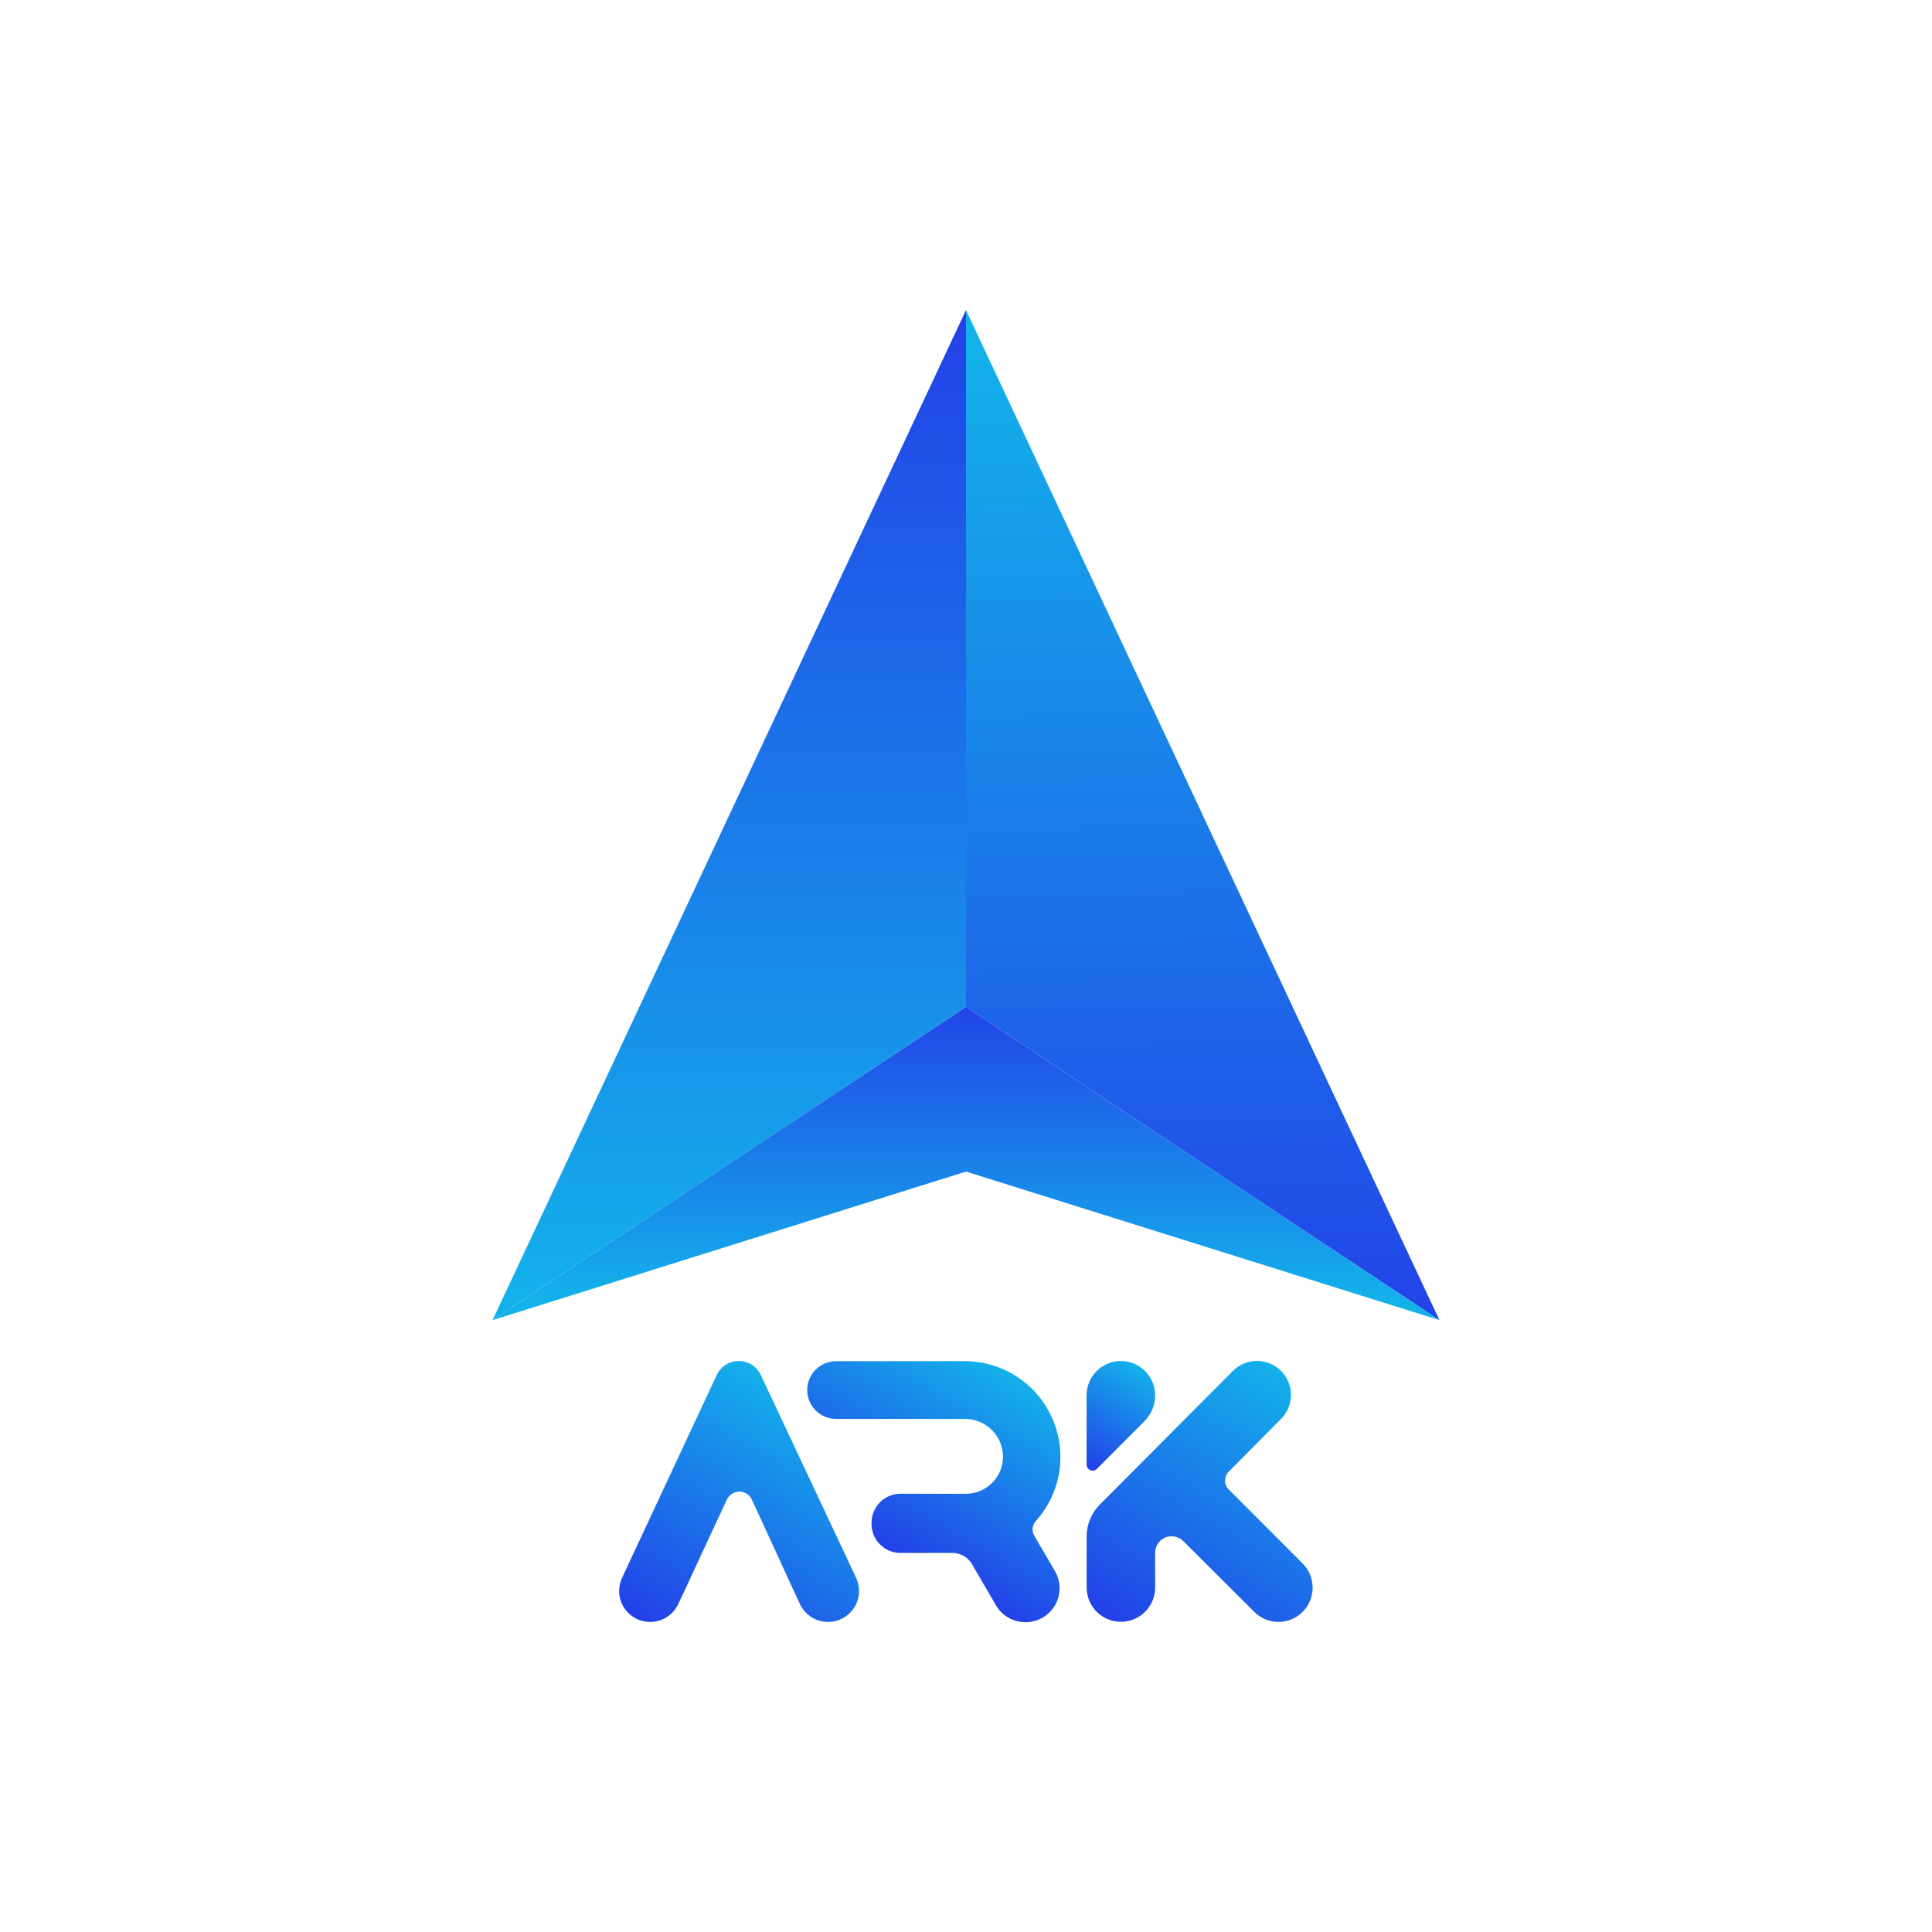
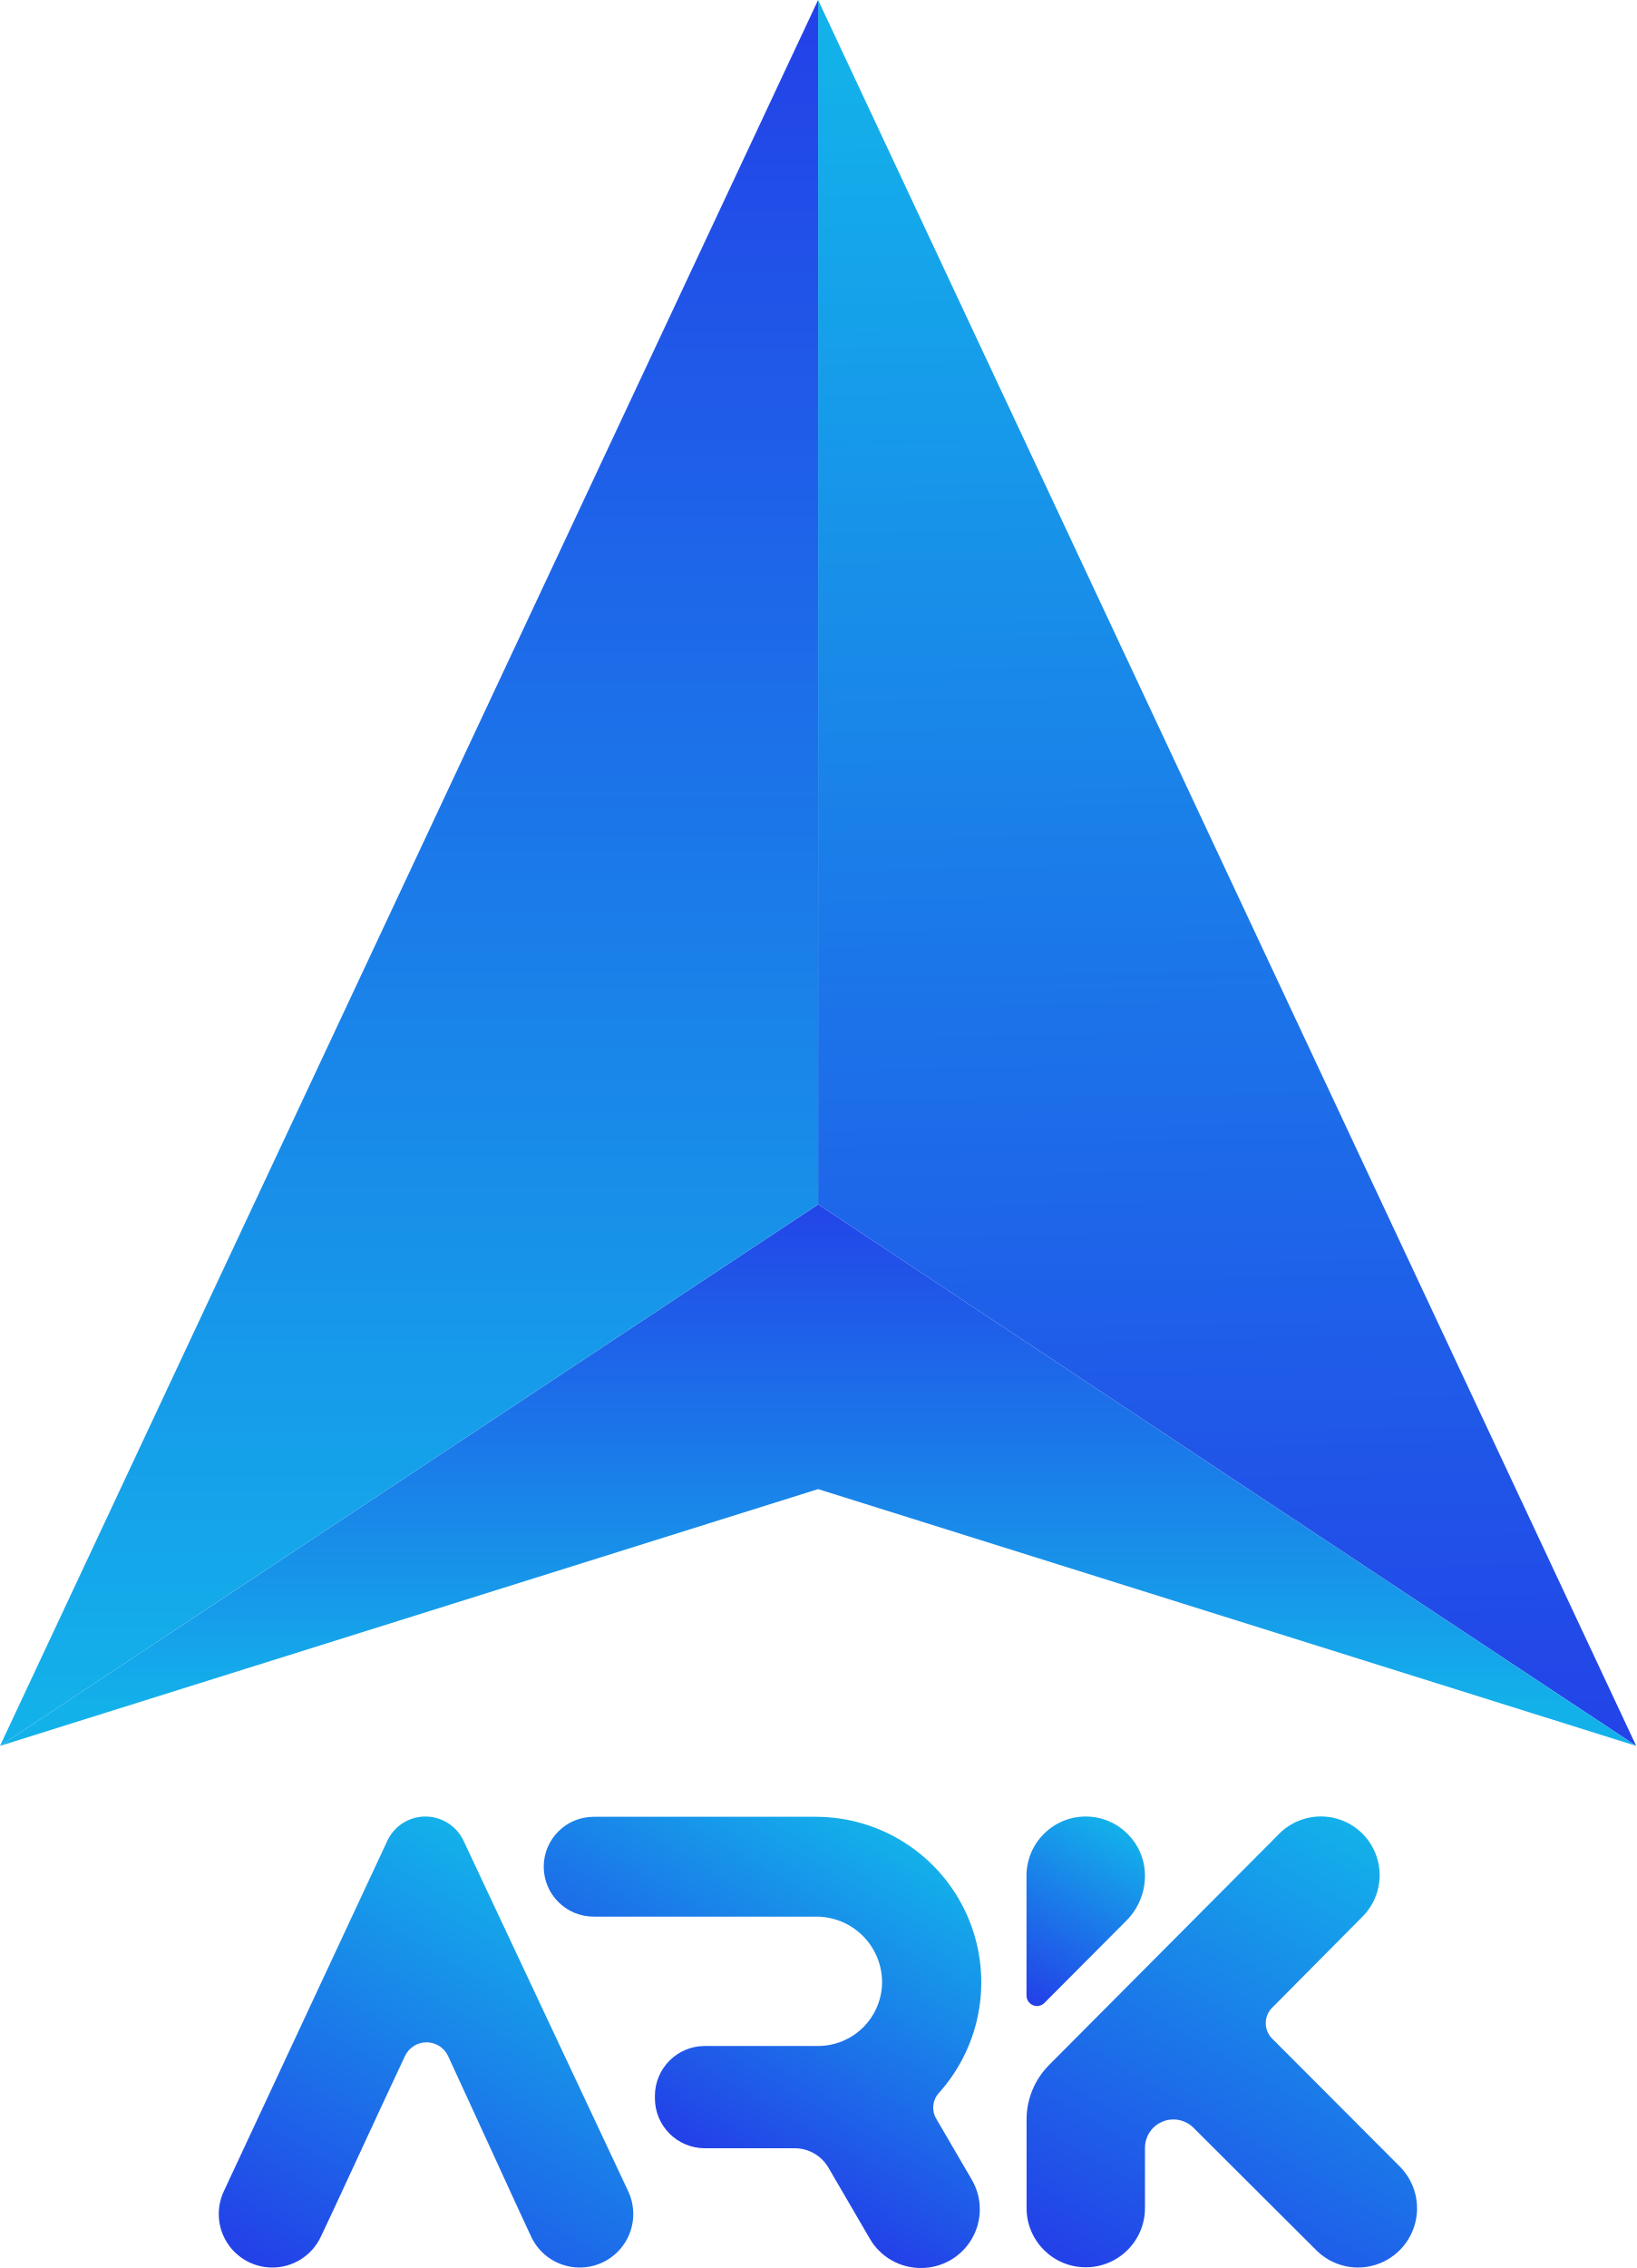
- <svg xmlns="http://www.w3.org/2000/svg" xmlns:xlink="http://www.w3.org/1999/xlink" viewBox="0 0 512 512">
-   <defs>
+ <svg xmlns="http://www.w3.org/2000/svg" xmlns:xlink="http://www.w3.org/1999/xlink" viewBox="0 0 250.94 347.73" version="1.1" id="svg32" width="250.94" height="347.73">
+   <defs id="defs13">
    <linearGradient id="linear-gradient" x1="314.94" y1="91.19" x2="319.58" y2="356.84" gradientUnits="userSpaceOnUse">
-       <stop offset="0" stop-color="#13b1ea" />
-       <stop offset="1" stop-color="#2340e8" />
+       <stop offset="0" stop-color="#13b1ea" id="stop2" />
+       <stop offset="1" stop-color="#2340e8" id="stop4" />
    </linearGradient>
    <linearGradient id="linear-gradient-2" x1="256" y1="343.91" x2="256" y2="263.38" xlink:href="#linear-gradient" />
    <linearGradient id="linear-gradient-3" x1="193.27" y1="344.72" x2="193.27" y2="80.62" xlink:href="#linear-gradient" />
    <linearGradient id="linear-gradient-4" x1="220.45" y1="373.93" x2="183.65" y2="437.67" xlink:href="#linear-gradient" />
    <linearGradient id="linear-gradient-5" x1="265.86" y1="362.69" x2="237.41" y2="411.97" xlink:href="#linear-gradient" />
    <linearGradient id="linear-gradient-6" x1="345.25" y1="366.27" x2="305.06" y2="435.87" xlink:href="#linear-gradient" />
    <linearGradient id="linear-gradient-7" x1="301.62" y1="361.92" x2="286.46" y2="388.19" xlink:href="#linear-gradient" />
+     <linearGradient xlink:href="#linear-gradient" id="linearGradient36" gradientUnits="userSpaceOnUse" x1="314.94" y1="91.19" x2="319.58" y2="356.84" />
  </defs>
-   <g id="Layer_1" data-name="Layer 1">
-     <polygon points="381.47 349.85 256 82.17 256 266.83 381.47 349.85" style="fill:url(#linear-gradient)" />
-     <polygon points="256 266.83 130.53 349.85 256 310.48 381.47 349.85 256 266.83" style="fill:url(#linear-gradient-2)" />
-     <polygon points="256 82.17 130.53 349.85 256 266.83 256 82.17" style="fill:url(#linear-gradient-3)" />
-     <path d="M201.62,364.39a6.47,6.47,0,0,0-5.84-3.71,6.44,6.44,0,0,0-5.85,3.73l-25.08,53.74a8.21,8.21,0,0,0,7.45,11.68h0a8.21,8.21,0,0,0,7.46-4.78l2-4.25,7.1-15.31,3.78-8.09a3.65,3.65,0,0,1,6.61,0l3.72,8.08L210,420.8l2,4.31a8.21,8.21,0,0,0,7.44,4.72h0a8.21,8.21,0,0,0,7.43-11.71Z" style="fill:url(#linear-gradient-4)" />
-     <path d="M274.11,407a3.33,3.33,0,0,1,.39-3.91,25.38,25.38,0,0,0-18.92-42.37h-34a7.66,7.66,0,0,0-7.66,7.65h0a7.66,7.66,0,0,0,7.66,7.66h34.08a10.08,10.08,0,0,1,10.15,9.83,9.83,9.83,0,0,1-9.95,10H238.62a7.66,7.66,0,0,0-7.65,7.65v.37a7.66,7.66,0,0,0,7.65,7.66H252.4a6,6,0,0,1,5.2,3l6.34,10.88a9,9,0,0,0,7.8,4.48h0a9,9,0,0,0,7.8-13.59Z" style="fill:url(#linear-gradient-5)" />
-     <path d="M338.83,429.83h0a9.1,9.1,0,0,1-6.41-2.64l-18.83-18.77a4.37,4.37,0,0,0-6.21,0h0a4.37,4.37,0,0,0-1.25,3.06v9.23a9.08,9.08,0,0,1-9.08,9.08h0a9.08,9.08,0,0,1-9.08-9.08V407.14a11.86,11.86,0,0,1,3.45-8.36L306.13,384l20.59-20.68a9,9,0,0,1,6.38-2.65h0a9,9,0,0,1,6.38,15.37L325.63,390a3.34,3.34,0,0,0,0,4.72l19.63,19.67A9.08,9.08,0,0,1,338.83,429.83Z" style="fill:url(#linear-gradient-6)" />
-     <path d="M306.13,369.76h0a9.73,9.73,0,0,1-2.84,6.87l-12.58,12.63a1.61,1.61,0,0,1-2.75-1.13V369.76a9.09,9.09,0,0,1,9.08-9.08h0A9.09,9.09,0,0,1,306.13,369.76Z" style="fill:url(#linear-gradient-7)" />
+   <g id="Layer_1" data-name="Layer 1" transform="translate(-130.53,-82.17)">
+     <polygon points="256,266.83 381.47,349.85 256,82.17 " style="fill:url(#linearGradient36)" id="polygon17" />
+     <polygon points="256,310.48 381.47,349.85 256,266.83 130.53,349.85 " style="fill:url(#linear-gradient-2)" id="polygon19" />
+     <polygon points="256,266.83 256,82.17 130.53,349.85 " style="fill:url(#linear-gradient-3)" id="polygon21" />
+     <path d="m 201.62,364.39 a 6.47,6.47 0 0 0 -5.84,-3.71 6.44,6.44 0 0 0 -5.85,3.73 l -25.08,53.74 a 8.21,8.21 0 0 0 7.45,11.68 v 0 a 8.21,8.21 0 0 0 7.46,-4.78 l 2,-4.25 7.1,-15.31 3.78,-8.09 a 3.65,3.65 0 0 1 6.61,0 l 3.72,8.08 7.03,15.32 2,4.31 a 8.21,8.21 0 0 0 7.44,4.72 v 0 a 8.21,8.21 0 0 0 7.43,-11.71 z" style="fill:url(#linear-gradient-4)" id="path23" />
+     <path d="m 274.11,407 a 3.33,3.33 0 0 1 0.39,-3.91 25.38,25.38 0 0 0 -18.92,-42.37 h -34 a 7.66,7.66 0 0 0 -7.66,7.65 v 0 a 7.66,7.66 0 0 0 7.66,7.66 h 34.08 a 10.08,10.08 0 0 1 10.15,9.83 9.83,9.83 0 0 1 -9.95,10 h -17.24 a 7.66,7.66 0 0 0 -7.65,7.65 v 0.37 a 7.66,7.66 0 0 0 7.65,7.66 h 13.78 a 6,6 0 0 1 5.2,3 l 6.34,10.88 a 9,9 0 0 0 7.8,4.48 v 0 a 9,9 0 0 0 7.8,-13.59 z" style="fill:url(#linear-gradient-5)" id="path25" />
+     <path d="m 338.83,429.83 v 0 a 9.1,9.1 0 0 1 -6.41,-2.64 l -18.83,-18.77 a 4.37,4.37 0 0 0 -6.21,0 v 0 a 4.37,4.37 0 0 0 -1.25,3.06 v 9.23 a 9.08,9.08 0 0 1 -9.08,9.08 v 0 a 9.08,9.08 0 0 1 -9.08,-9.08 v -13.57 a 11.86,11.86 0 0 1 3.45,-8.36 L 306.13,384 326.72,363.32 a 9,9 0 0 1 6.38,-2.65 v 0 a 9,9 0 0 1 6.38,15.37 L 325.63,390 a 3.34,3.34 0 0 0 0,4.72 l 19.63,19.67 a 9.08,9.08 0 0 1 -6.43,15.44 z" style="fill:url(#linear-gradient-6)" id="path27" />
+     <path d="m 306.13,369.76 v 0 a 9.73,9.73 0 0 1 -2.84,6.87 l -12.58,12.63 a 1.61,1.61 0 0 1 -2.75,-1.13 v -18.37 a 9.09,9.09 0 0 1 9.08,-9.08 v 0 a 9.09,9.09 0 0 1 9.09,9.08 z" style="fill:url(#linear-gradient-7)" id="path29" />
  </g>
</svg>
